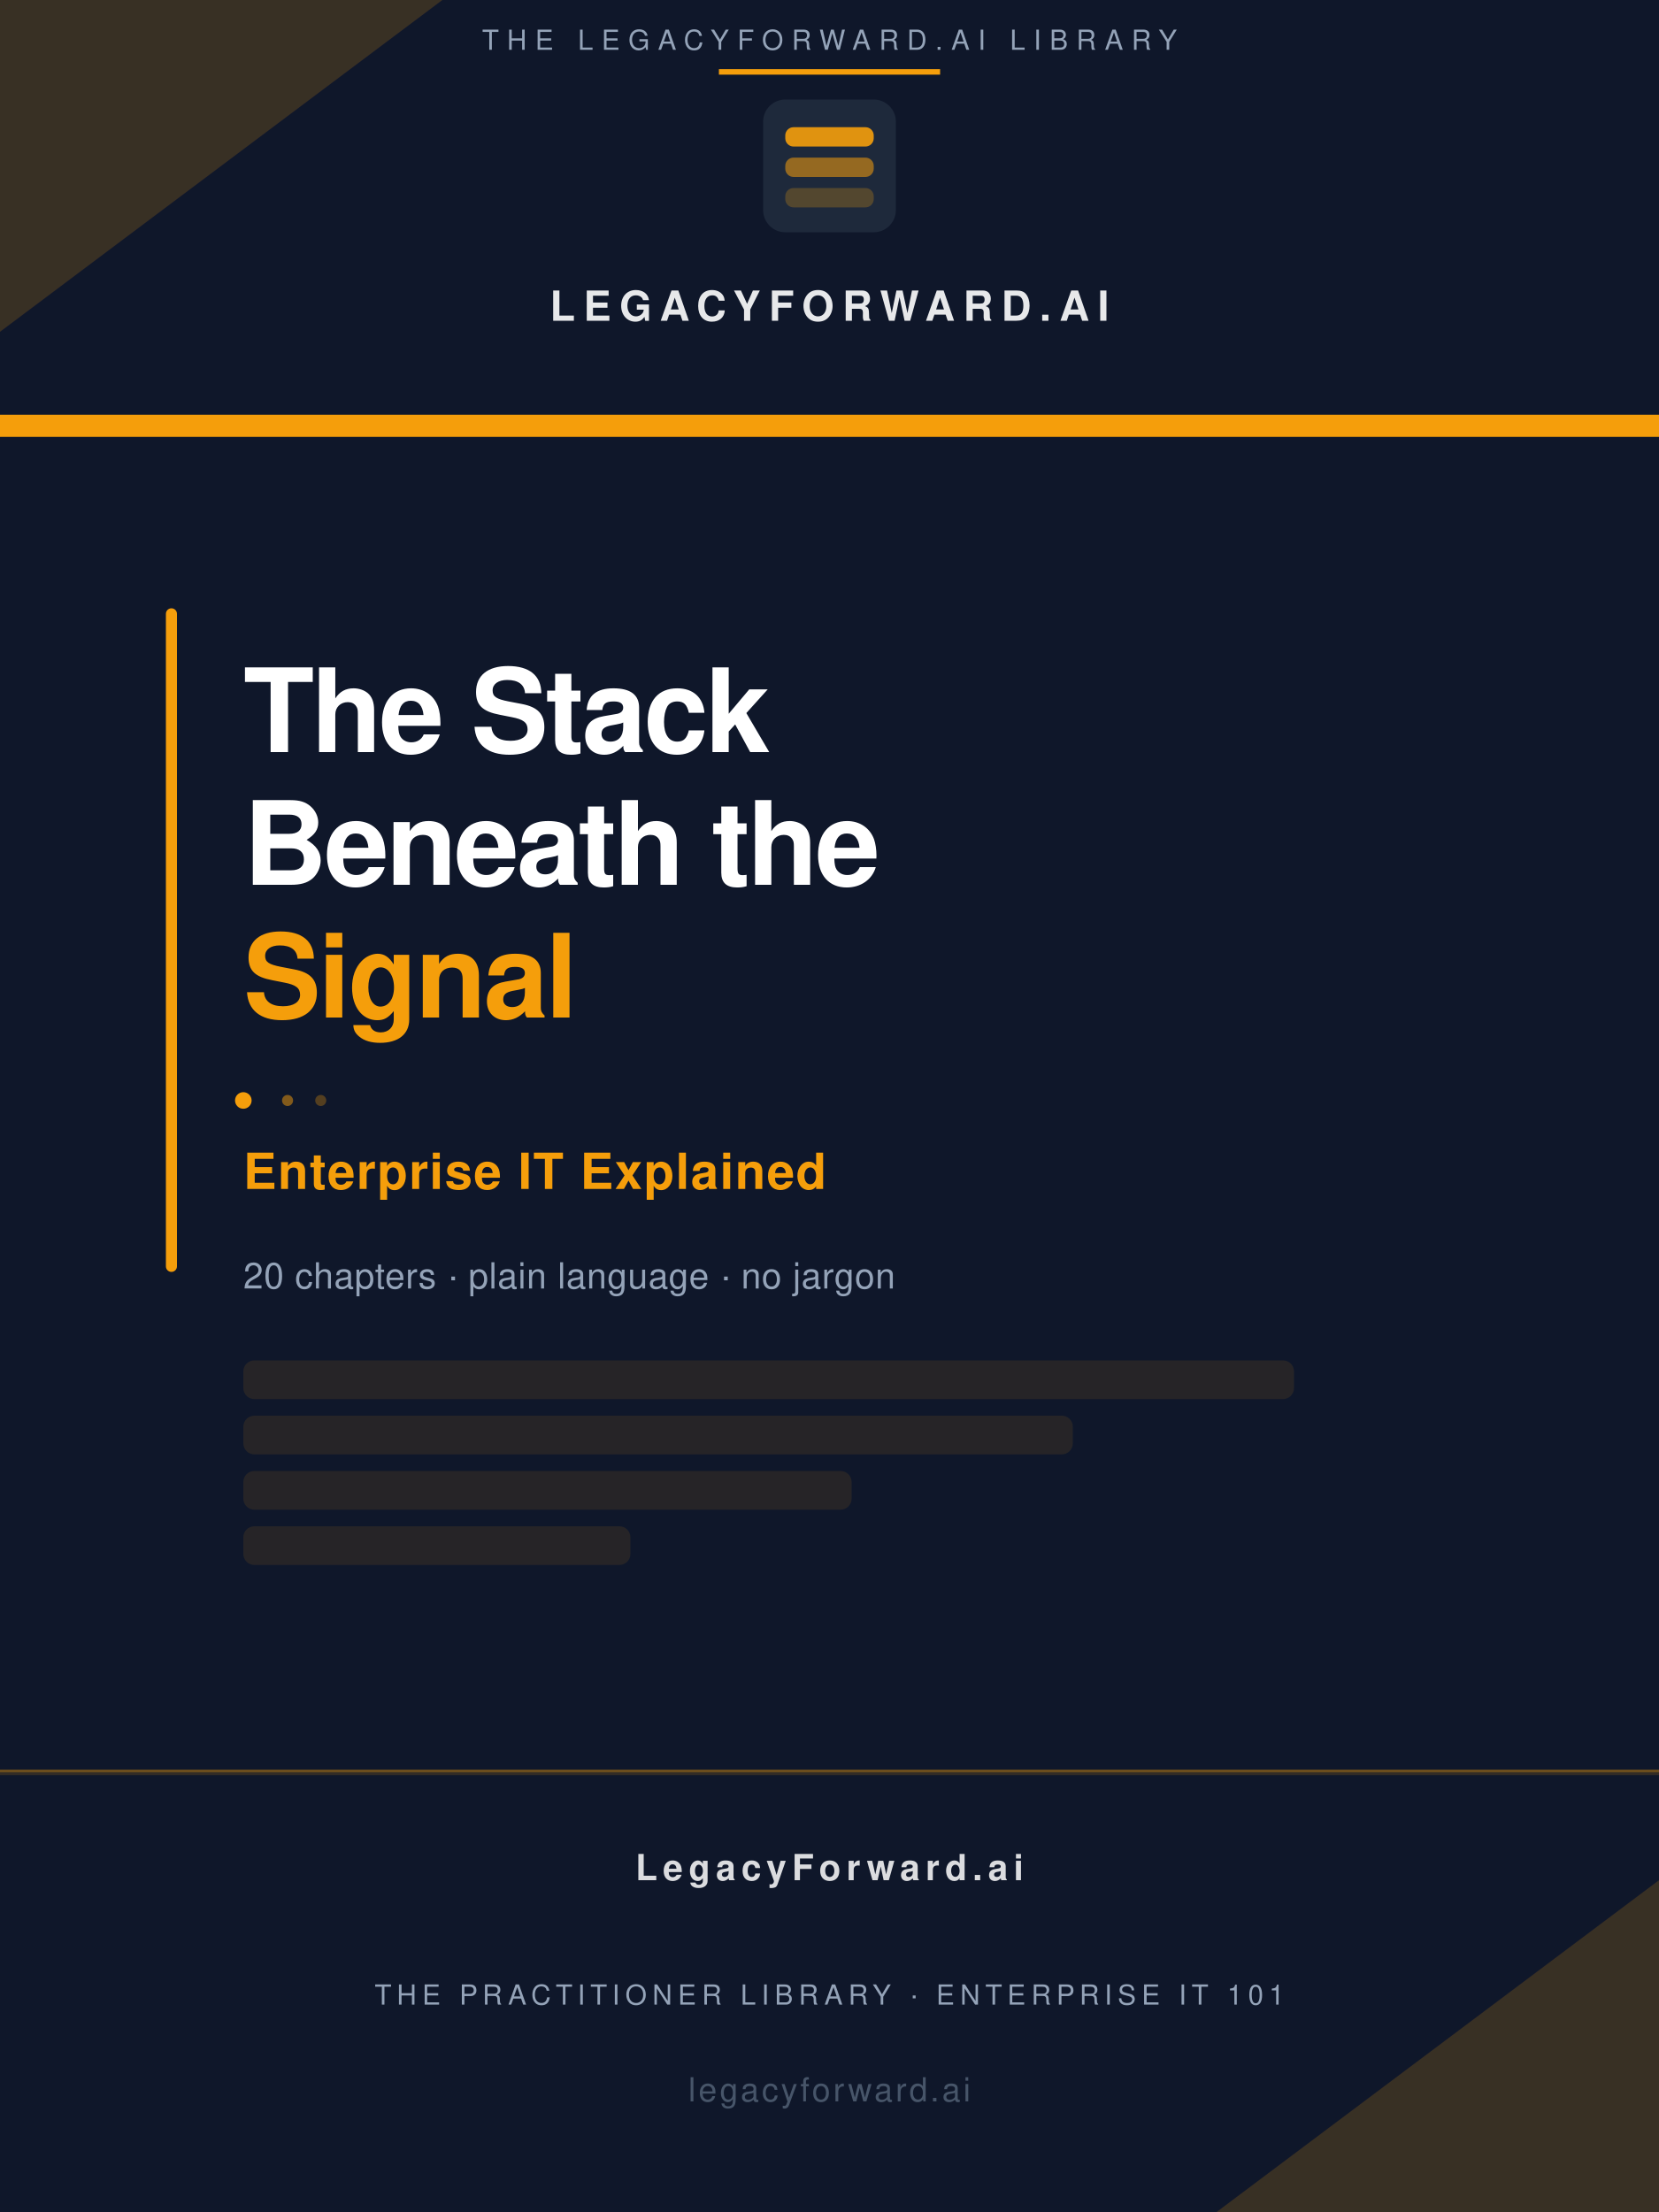
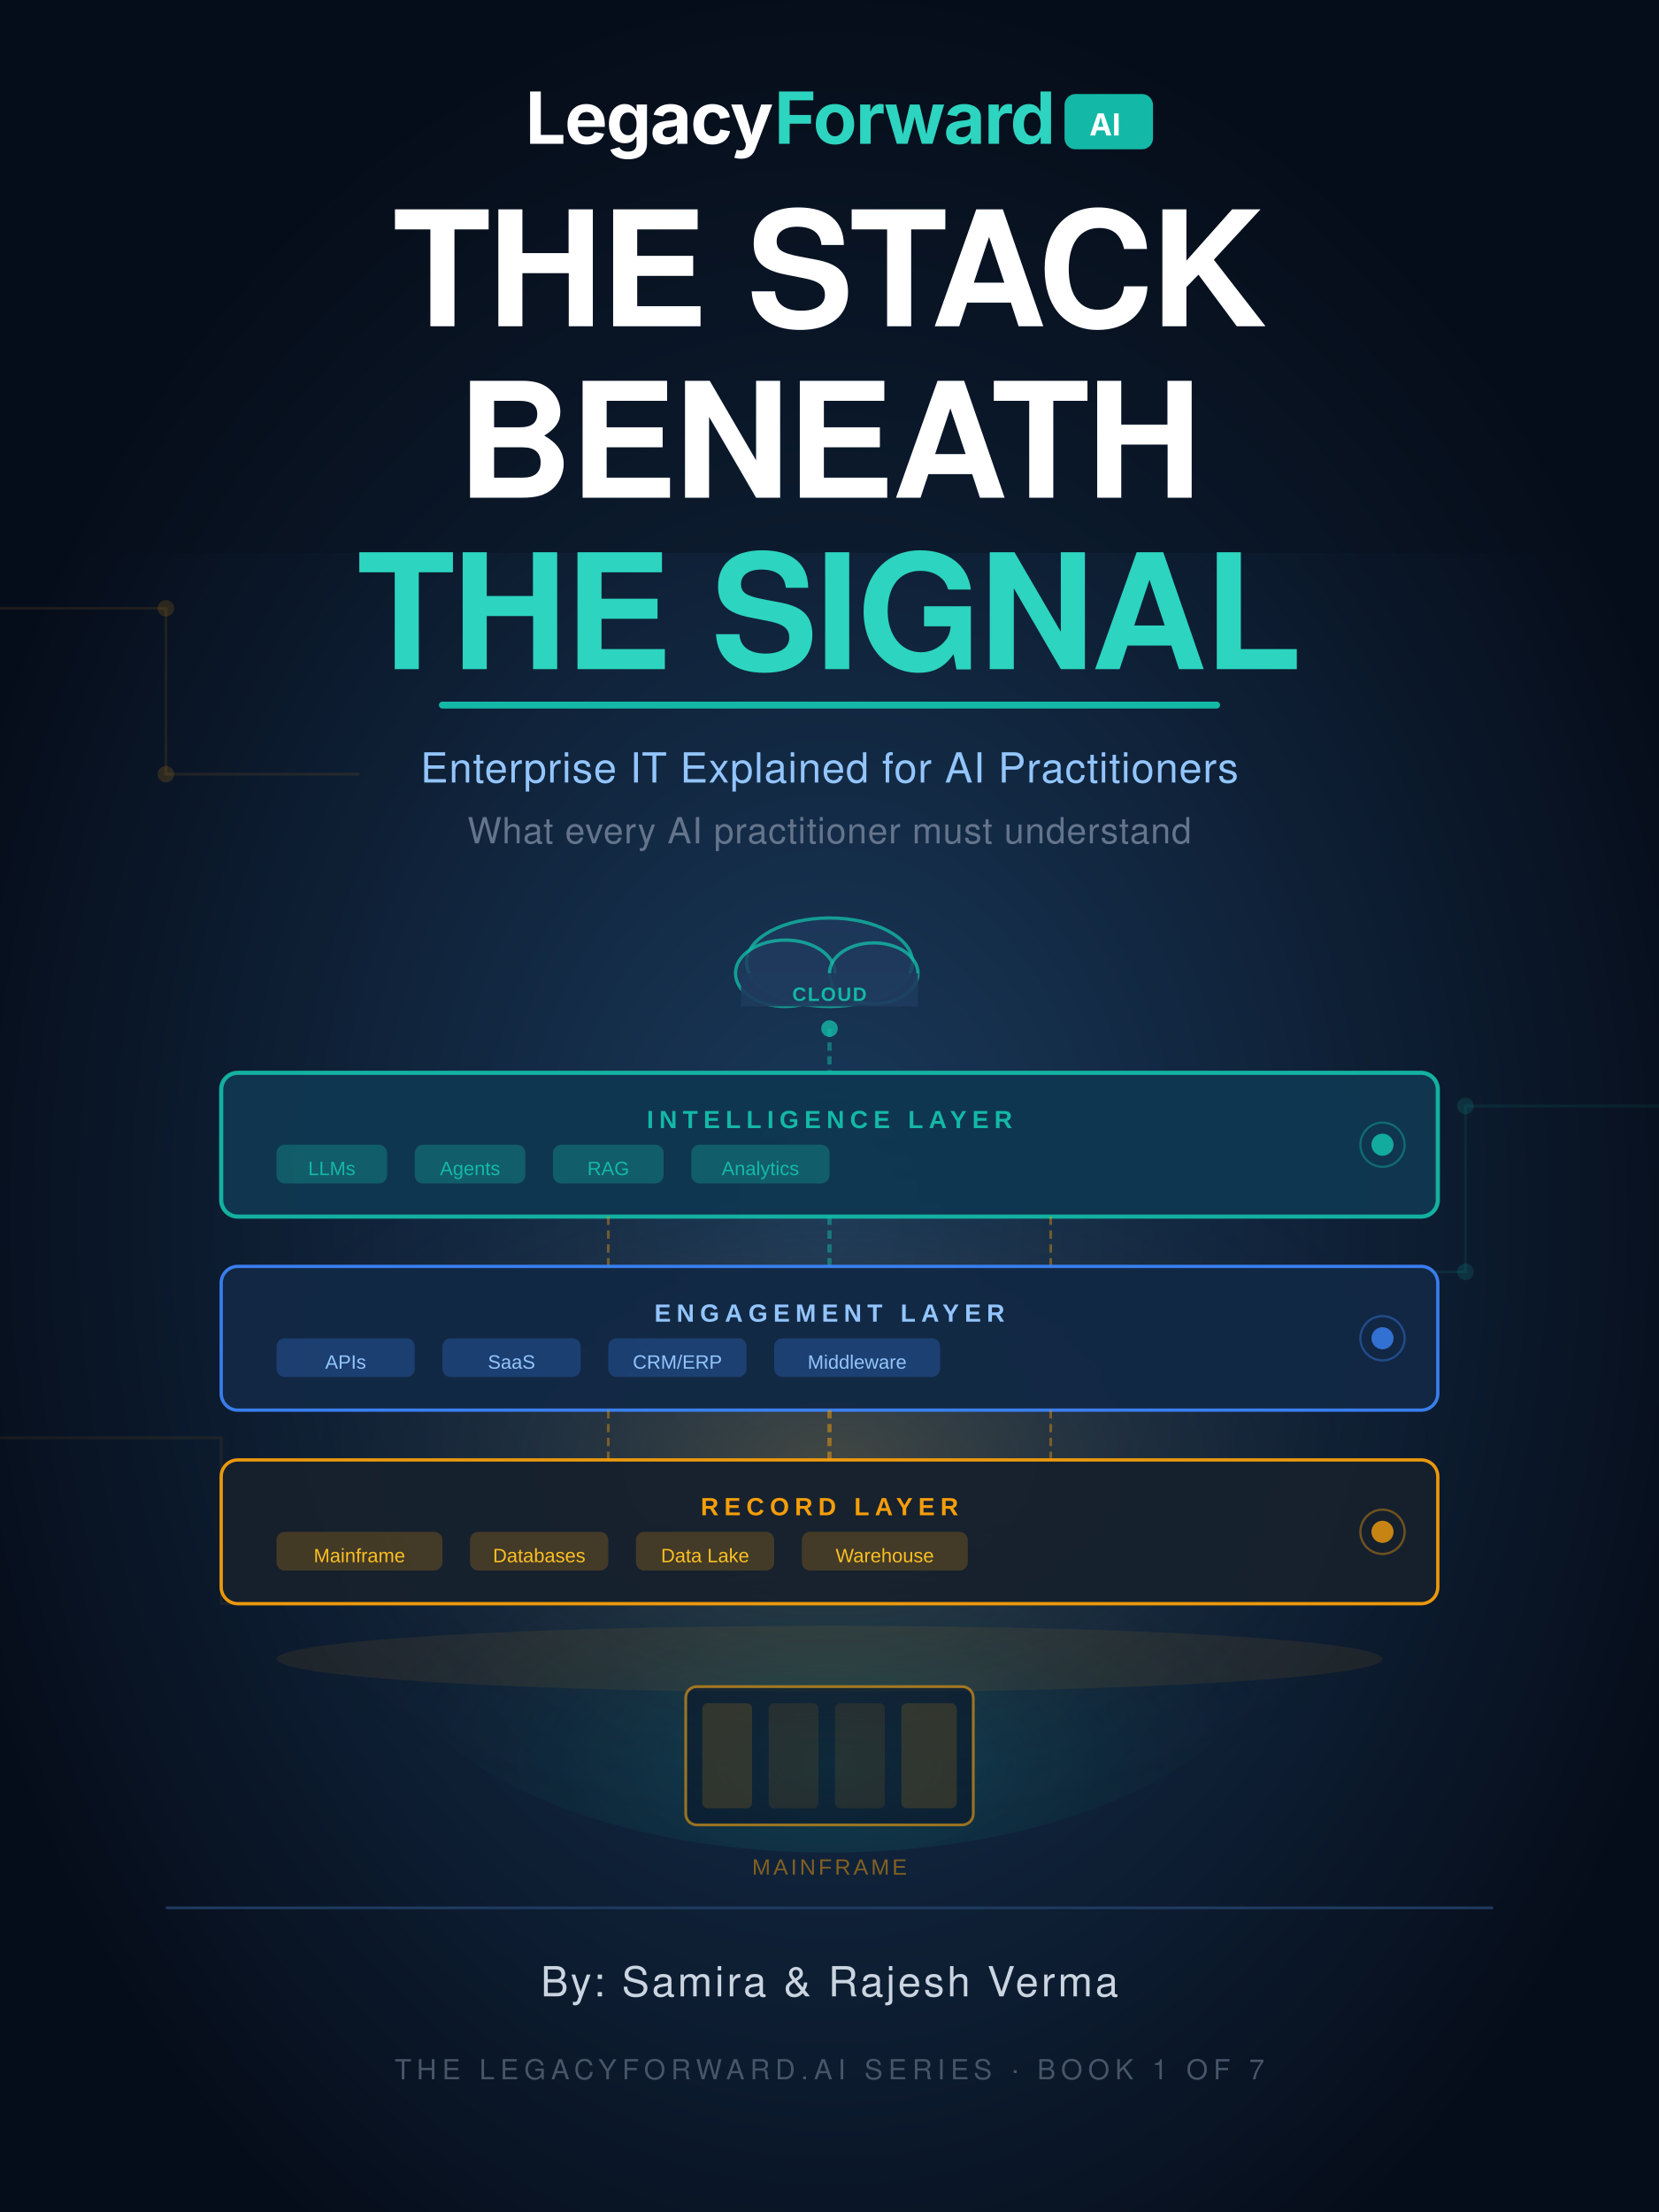
<svg xmlns="http://www.w3.org/2000/svg" width="600" height="800" viewBox="0 0 600 800">
-   <rect width="600" height="800" fill="#0f172a" />
-   <polygon points="0,0 160,0 0,120" fill="#f59e0b" opacity="0.18" />
-   <polygon points="600,800 440,800 600,680" fill="#f59e0b" opacity="0.18" />
-   <text x="300" y="18" font-family="'Helvetica Neue', Helvetica, Arial, sans-serif" font-size="10" fill="#94a3b8" text-anchor="middle" letter-spacing="0.3em">THE LEGACYFORWARD.AI LIBRARY</text>
-   <line x1="260" y1="26" x2="340" y2="26" stroke="#f59e0b" stroke-width="2" />
-   <g transform="translate(276,36)">
-     <rect width="48" height="48" rx="8" fill="#1e293b" />
-     <rect x="8" y="10" width="32" height="7" rx="3" fill="#f59e0b" opacity="0.9" />
-     <rect x="8" y="21" width="32" height="7" rx="3" fill="#f59e0b" opacity="0.55" />
-     <rect x="8" y="32" width="32" height="7" rx="3" fill="#f59e0b" opacity="0.25" />
+   <defs>
+     <radialGradient id="bgGlow-eit" cx="50%" cy="55%" r="55%">
+       <stop offset="0%" stop-color="#1a3a5c" stop-opacity="1" />
+       <stop offset="100%" stop-color="#060d1a" stop-opacity="1" />
+     </radialGradient>
+     <radialGradient id="heroGlow-eit" cx="50%" cy="50%" r="50%">
+       <stop offset="0%" stop-color="#f59e0b" stop-opacity="0.20" />
+       <stop offset="100%" stop-color="#060d1a" stop-opacity="0" />
+     </radialGradient>
+     <radialGradient id="stackGlow-eit" cx="50%" cy="80%" r="60%">
+       <stop offset="0%" stop-color="#14b8a6" stop-opacity="0.22" />
+       <stop offset="100%" stop-color="#060d1a" stop-opacity="0" />
+     </radialGradient>
+   </defs>
+   <rect width="600" height="800" fill="url(#bgGlow-eit)" />
+   <rect width="600" height="200" fill="#060d1a" opacity="0.35" />
+   <polyline points="0,220 60,220 60,280 130,280" fill="none" stroke="#f59e0b" stroke-width="1" opacity="0.10" />
+   <polyline points="600,400 530,400 530,460 460,460" fill="none" stroke="#14b8a6" stroke-width="1" opacity="0.10" />
+   <polyline points="0,520 80,520 80,580 160,580" fill="none" stroke="#f59e0b" stroke-width="1" opacity="0.08" />
+   <circle cx="60" cy="220" r="3" fill="#f59e0b" opacity="0.15" />
+   <circle cx="60" cy="280" r="3" fill="#f59e0b" opacity="0.15" />
+   <circle cx="530" cy="400" r="3" fill="#14b8a6" opacity="0.15" />
+   <circle cx="530" cy="460" r="3" fill="#14b8a6" opacity="0.15" />
+   <text x="190" y="52" font-family="Inter, 'Helvetica Neue', Arial, sans-serif" font-size="26" font-weight="700" fill="white" letter-spacing="-0.5">Legacy</text>
+   <text x="280" y="52" font-family="Inter, 'Helvetica Neue', Arial, sans-serif" font-size="26" font-weight="700" fill="#2dd4bf" letter-spacing="-0.5">Forward</text>
+   <rect x="385" y="34" width="32" height="20" rx="4" fill="#14b8a6" />
+   <text x="394" y="49" font-family="Inter, 'Helvetica Neue', Arial, sans-serif" font-size="11" font-weight="700" fill="white">AI</text>
+   <text x="300" y="118" font-family="'Helvetica Neue', Helvetica, Arial, sans-serif" font-size="58" font-weight="900" fill="white" text-anchor="middle" letter-spacing="-1">THE STACK</text>
+   <text x="300" y="180" font-family="'Helvetica Neue', Helvetica, Arial, sans-serif" font-size="58" font-weight="900" fill="white" text-anchor="middle" letter-spacing="-1">BENEATH</text>
+   <text x="300" y="242" font-family="'Helvetica Neue', Helvetica, Arial, sans-serif" font-size="58" font-weight="900" fill="#2dd4bf" text-anchor="middle" letter-spacing="-1">THE SIGNAL</text>
+   <line x1="160" y1="255" x2="440" y2="255" stroke="#14b8a6" stroke-width="2.5" stroke-linecap="round" />
+   <text x="300" y="283" font-family="'Helvetica Neue', Helvetica, Arial, sans-serif" font-size="15" font-weight="400" fill="#93c5fd" text-anchor="middle" letter-spacing="0.3">Enterprise IT Explained for AI Practitioners</text>
+   <text x="300" y="305" font-family="'Helvetica Neue', Helvetica, Arial, sans-serif" font-size="13" font-weight="400" fill="#64748b" text-anchor="middle" letter-spacing="0.3">What every AI practitioner must understand</text>
+   <ellipse cx="300" cy="530" rx="240" ry="140" fill="url(#heroGlow-eit)" />
+   <ellipse cx="300" cy="590" rx="160" ry="80" fill="url(#stackGlow-eit)" />
+   <g transform="translate(258, 328)">
+     <ellipse cx="42" cy="20" rx="30" ry="16" fill="#1e3a5c" stroke="#14b8a6" stroke-width="1.2" opacity="0.8" />
+     <ellipse cx="26" cy="24" rx="18" ry="12" fill="#1e3a5c" stroke="#14b8a6" stroke-width="1.2" opacity="0.8" />
+     <ellipse cx="58" cy="24" rx="16" ry="11" fill="#1e3a5c" stroke="#14b8a6" stroke-width="1.2" opacity="0.8" />
+     <rect x="10" y="24" width="64" height="12" rx="0" fill="#1e3a5c" opacity="0.9" />
+     <text x="42" y="34" font-family="'Helvetica Neue', Arial, sans-serif" font-size="7" font-weight="700" fill="#14b8a6" text-anchor="middle" letter-spacing="0.5">CLOUD</text>
  </g>
-   <text x="300" y="116" font-family="'Helvetica Neue', Helvetica, Arial, sans-serif" font-size="15" font-weight="600" letter-spacing="3" fill="white" text-anchor="middle" opacity="0.9">LEGACYFORWARD.AI</text>
-   <rect x="0" y="150" width="600" height="8" fill="#f59e0b" />
-   <rect x="60" y="220" width="4" height="240" fill="#f59e0b" rx="2" />
-   <text x="88" y="272" font-family="'Helvetica Neue', Helvetica, Arial, sans-serif" font-size="42" font-weight="800" fill="white" letter-spacing="-1">The Stack</text>
-   <text x="88" y="320" font-family="'Helvetica Neue', Helvetica, Arial, sans-serif" font-size="42" font-weight="800" fill="white" letter-spacing="-1">Beneath the</text>
-   <text x="88" y="368" font-family="'Helvetica Neue', Helvetica, Arial, sans-serif" font-size="42" font-weight="800" fill="#f59e0b" letter-spacing="-1">Signal</text>
-   <circle cx="88" cy="398" r="3" fill="#f59e0b" />
-   <circle cx="104" cy="398" r="2" fill="#f59e0b" opacity="0.5" />
-   <circle cx="116" cy="398" r="2" fill="#f59e0b" opacity="0.3" />
-   <text x="88" y="430" font-family="'Helvetica Neue', Helvetica, Arial, sans-serif" font-size="18" font-weight="600" fill="#f59e0b" letter-spacing="0.5">Enterprise IT Explained</text>
-   <text x="88" y="466" font-family="'Helvetica Neue', Helvetica, Arial, sans-serif" font-size="13" fill="#94a3b8" letter-spacing="0.2">20 chapters · plain language · no jargon</text>
-   <g opacity="0.10">
-     <rect x="88" y="492" width="380" height="14" rx="4" fill="#f59e0b" />
-     <rect x="88" y="512" width="300" height="14" rx="4" fill="#f59e0b" />
-     <rect x="88" y="532" width="220" height="14" rx="4" fill="#f59e0b" />
-     <rect x="88" y="552" width="140" height="14" rx="4" fill="#f59e0b" />
+   <circle cx="300" cy="372" r="3" fill="#14b8a6" opacity="0.8" />
+   <line x1="300" y1="372" x2="300" y2="388" stroke="#14b8a6" stroke-width="1.5" stroke-dasharray="3,2" opacity="0.5" />
+   <g transform="translate(80, 388)">
+     <rect x="0" y="0" width="440" height="52" rx="6" fill="#0f2d4a" stroke="#14b8a6" stroke-width="1.5" opacity="0.95" />
+     <rect x="0" y="0" width="440" height="52" rx="6" fill="#14b8a6" opacity="0.07" />
+     <text x="220" y="20" font-family="'Helvetica Neue', Arial, sans-serif" font-size="9" font-weight="700" fill="#14b8a6" text-anchor="middle" letter-spacing="2">INTELLIGENCE LAYER</text>
+     <rect x="20" y="26" width="40" height="14" rx="3" fill="#14b8a6" opacity="0.3" />
+     <text x="40" y="37" font-family="'Helvetica Neue', Arial, sans-serif" font-size="7" fill="#14b8a6" text-anchor="middle">LLMs</text>
+     <rect x="70" y="26" width="40" height="14" rx="3" fill="#14b8a6" opacity="0.3" />
+     <text x="90" y="37" font-family="'Helvetica Neue', Arial, sans-serif" font-size="7" fill="#14b8a6" text-anchor="middle">Agents</text>
+     <rect x="120" y="26" width="40" height="14" rx="3" fill="#14b8a6" opacity="0.3" />
+     <text x="140" y="37" font-family="'Helvetica Neue', Arial, sans-serif" font-size="7" fill="#14b8a6" text-anchor="middle">RAG</text>
+     <rect x="170" y="26" width="50" height="14" rx="3" fill="#14b8a6" opacity="0.3" />
+     <text x="195" y="37" font-family="'Helvetica Neue', Arial, sans-serif" font-size="7" fill="#14b8a6" text-anchor="middle">Analytics</text>
+     <circle cx="420" cy="26" r="4" fill="#14b8a6" opacity="0.9" />
+     <circle cx="420" cy="26" r="8" fill="none" stroke="#14b8a6" stroke-width="0.8" opacity="0.4" />
  </g>
-   <rect x="0" y="640" width="600" height="1" fill="#f59e0b" opacity="0.4" />
-   <rect x="0" y="641" width="600" height="1" fill="#f59e0b" opacity="0.15" />
-   <text x="300" y="680" font-family="'Helvetica Neue', Helvetica, Arial, sans-serif" font-size="13" font-weight="600" fill="white" text-anchor="middle" letter-spacing="2" opacity="0.85">LegacyForward.ai</text>
-   <text x="300" y="725" font-family="'Helvetica Neue', Helvetica, Arial, sans-serif" font-size="10" fill="#94a3b8" text-anchor="middle" letter-spacing="0.2em">THE PRACTITIONER LIBRARY · ENTERPRISE IT 101</text>
-   <text x="300" y="760" font-family="'Helvetica Neue', Helvetica, Arial, sans-serif" font-size="12" fill="#475569" text-anchor="middle" letter-spacing="1">legacyforward.ai</text>
+   <line x1="220" y1="440" x2="220" y2="458" stroke="#f59e0b" stroke-width="1" stroke-dasharray="3,2" opacity="0.4" />
+   <line x1="300" y1="440" x2="300" y2="458" stroke="#14b8a6" stroke-width="1.5" stroke-dasharray="3,2" opacity="0.5" />
+   <line x1="380" y1="440" x2="380" y2="458" stroke="#f59e0b" stroke-width="1" stroke-dasharray="3,2" opacity="0.4" />
+   <g transform="translate(80, 458)">
+     <rect x="0" y="0" width="440" height="52" rx="6" fill="#0f2239" stroke="#3b82f6" stroke-width="1.2" opacity="0.95" />
+     <rect x="0" y="0" width="440" height="52" rx="6" fill="#3b82f6" opacity="0.06" />
+     <text x="220" y="20" font-family="'Helvetica Neue', Arial, sans-serif" font-size="9" font-weight="700" fill="#93c5fd" text-anchor="middle" letter-spacing="2">ENGAGEMENT LAYER</text>
+     <rect x="20" y="26" width="50" height="14" rx="3" fill="#3b82f6" opacity="0.25" />
+     <text x="45" y="37" font-family="'Helvetica Neue', Arial, sans-serif" font-size="7" fill="#93c5fd" text-anchor="middle">APIs</text>
+     <rect x="80" y="26" width="50" height="14" rx="3" fill="#3b82f6" opacity="0.25" />
+     <text x="105" y="37" font-family="'Helvetica Neue', Arial, sans-serif" font-size="7" fill="#93c5fd" text-anchor="middle">SaaS</text>
+     <rect x="140" y="26" width="50" height="14" rx="3" fill="#3b82f6" opacity="0.25" />
+     <text x="165" y="37" font-family="'Helvetica Neue', Arial, sans-serif" font-size="7" fill="#93c5fd" text-anchor="middle">CRM/ERP</text>
+     <rect x="200" y="26" width="60" height="14" rx="3" fill="#3b82f6" opacity="0.25" />
+     <text x="230" y="37" font-family="'Helvetica Neue', Arial, sans-serif" font-size="7" fill="#93c5fd" text-anchor="middle">Middleware</text>
+     <circle cx="420" cy="26" r="4" fill="#3b82f6" opacity="0.8" />
+     <circle cx="420" cy="26" r="8" fill="none" stroke="#3b82f6" stroke-width="0.8" opacity="0.4" />
+   </g>
+   <line x1="220" y1="510" x2="220" y2="528" stroke="#f59e0b" stroke-width="1" stroke-dasharray="3,2" opacity="0.4" />
+   <line x1="300" y1="510" x2="300" y2="528" stroke="#f59e0b" stroke-width="1.5" stroke-dasharray="3,2" opacity="0.5" />
+   <line x1="380" y1="510" x2="380" y2="528" stroke="#f59e0b" stroke-width="1" stroke-dasharray="3,2" opacity="0.4" />
+   <g transform="translate(80, 528)">
+     <rect x="0" y="0" width="440" height="52" rx="6" fill="#0a1a2e" stroke="#f59e0b" stroke-width="1.2" opacity="0.95" />
+     <rect x="0" y="0" width="440" height="52" rx="6" fill="#f59e0b" opacity="0.05" />
+     <text x="220" y="20" font-family="'Helvetica Neue', Arial, sans-serif" font-size="9" font-weight="700" fill="#f59e0b" text-anchor="middle" letter-spacing="2">RECORD LAYER</text>
+     <rect x="20" y="26" width="60" height="14" rx="3" fill="#f59e0b" opacity="0.20" />
+     <text x="50" y="37" font-family="'Helvetica Neue', Arial, sans-serif" font-size="7" fill="#fbbf24" text-anchor="middle">Mainframe</text>
+     <rect x="90" y="26" width="50" height="14" rx="3" fill="#f59e0b" opacity="0.20" />
+     <text x="115" y="37" font-family="'Helvetica Neue', Arial, sans-serif" font-size="7" fill="#fbbf24" text-anchor="middle">Databases</text>
+     <rect x="150" y="26" width="50" height="14" rx="3" fill="#f59e0b" opacity="0.20" />
+     <text x="175" y="37" font-family="'Helvetica Neue', Arial, sans-serif" font-size="7" fill="#fbbf24" text-anchor="middle">Data Lake</text>
+     <rect x="210" y="26" width="60" height="14" rx="3" fill="#f59e0b" opacity="0.20" />
+     <text x="240" y="37" font-family="'Helvetica Neue', Arial, sans-serif" font-size="7" fill="#fbbf24" text-anchor="middle">Warehouse</text>
+     <circle cx="420" cy="26" r="4" fill="#f59e0b" opacity="0.8" />
+     <circle cx="420" cy="26" r="8" fill="none" stroke="#f59e0b" stroke-width="0.8" opacity="0.4" />
+   </g>
+   <ellipse cx="300" cy="600" rx="200" ry="12" fill="#f59e0b" opacity="0.08" />
+   <g transform="translate(248, 610)">
+     <rect x="0" y="0" width="104" height="50" rx="4" fill="#0a1628" stroke="#f59e0b" stroke-width="1" opacity="0.6" />
+     <rect x="6" y="6" width="18" height="38" rx="2" fill="#f59e0b" opacity="0.15" />
+     <rect x="30" y="6" width="18" height="38" rx="2" fill="#f59e0b" opacity="0.10" />
+     <rect x="54" y="6" width="18" height="38" rx="2" fill="#f59e0b" opacity="0.10" />
+     <rect x="78" y="6" width="20" height="38" rx="2" fill="#f59e0b" opacity="0.15" />
+     <text x="52" y="68" font-family="'Helvetica Neue', Arial, sans-serif" font-size="8" fill="#f59e0b" text-anchor="middle" opacity="0.5" letter-spacing="1">MAINFRAME</text>
+   </g>
+   <line x1="60" y1="690" x2="540" y2="690" stroke="#1e3a5f" stroke-width="1" />
+   <text x="300" y="722" font-family="'Helvetica Neue', Helvetica, Arial, sans-serif" font-size="15" font-weight="500" fill="#cbd5e1" text-anchor="middle" letter-spacing="1">By: Samira &amp; Rajesh Verma</text>
+   <text x="300" y="752" font-family="'Helvetica Neue', Helvetica, Arial, sans-serif" font-size="10" fill="#475569" text-anchor="middle" letter-spacing="0.2em">THE LEGACYFORWARD.AI SERIES · BOOK 1 OF 7</text>
</svg>
